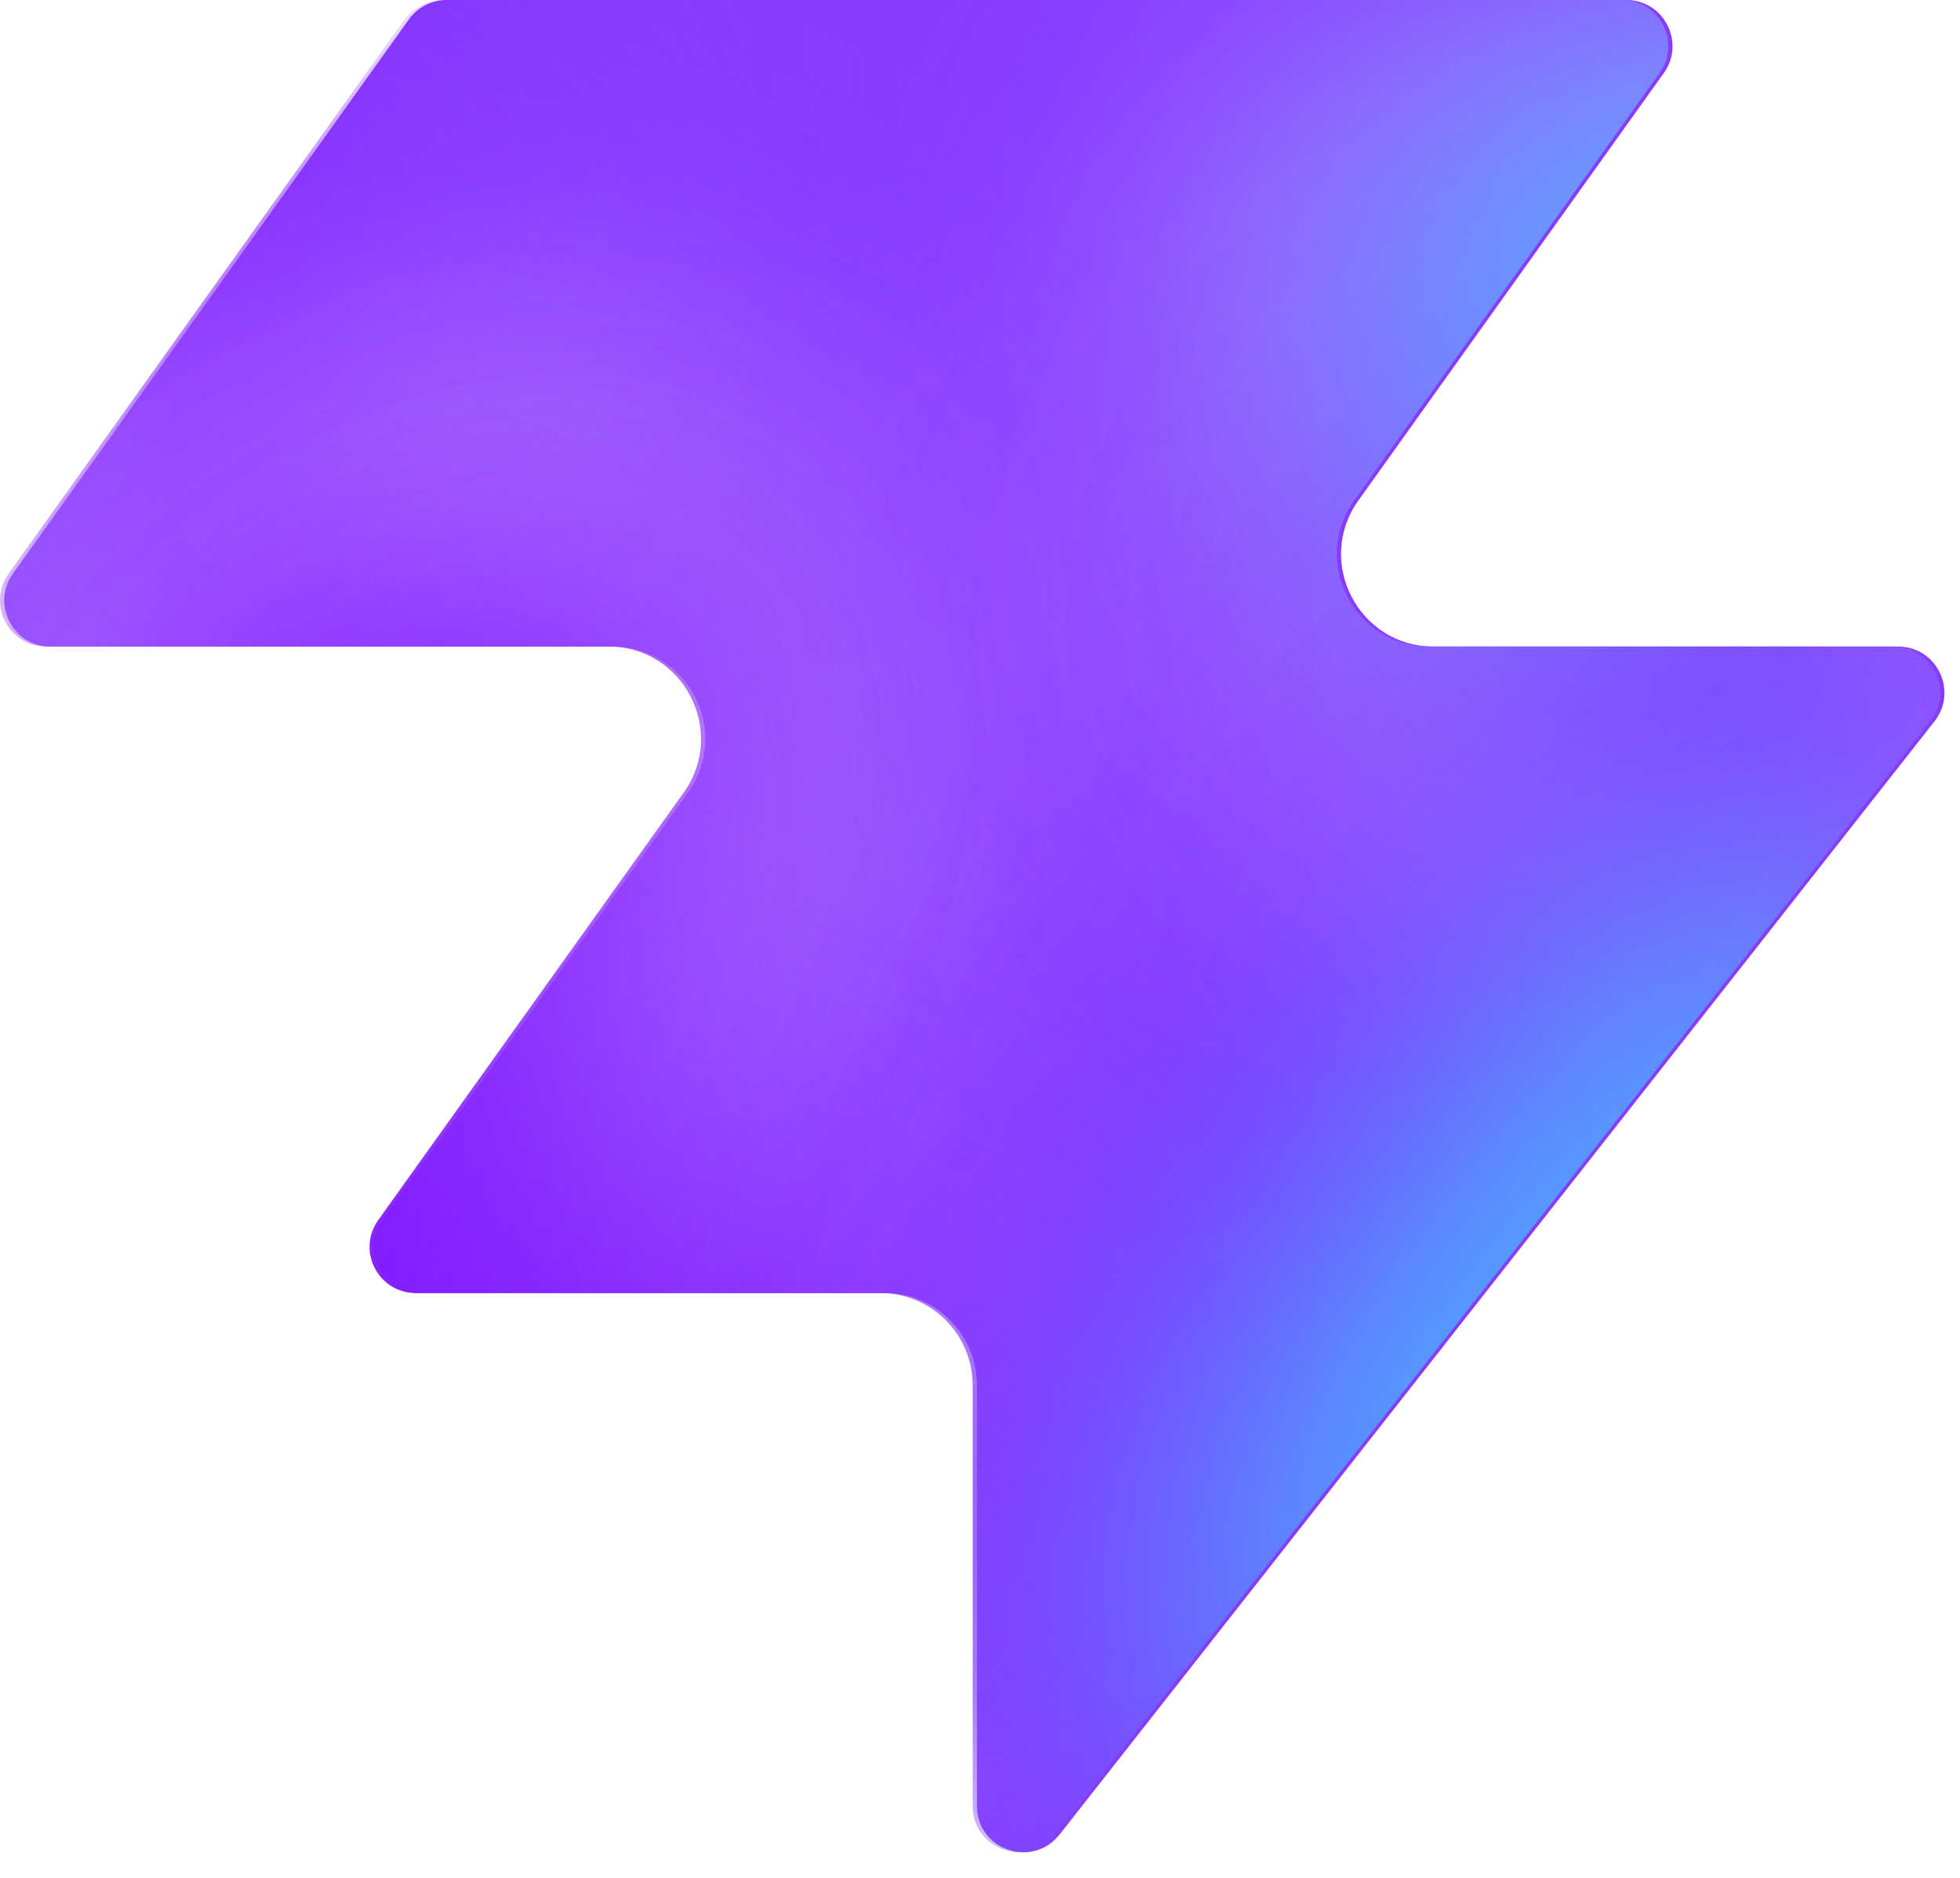
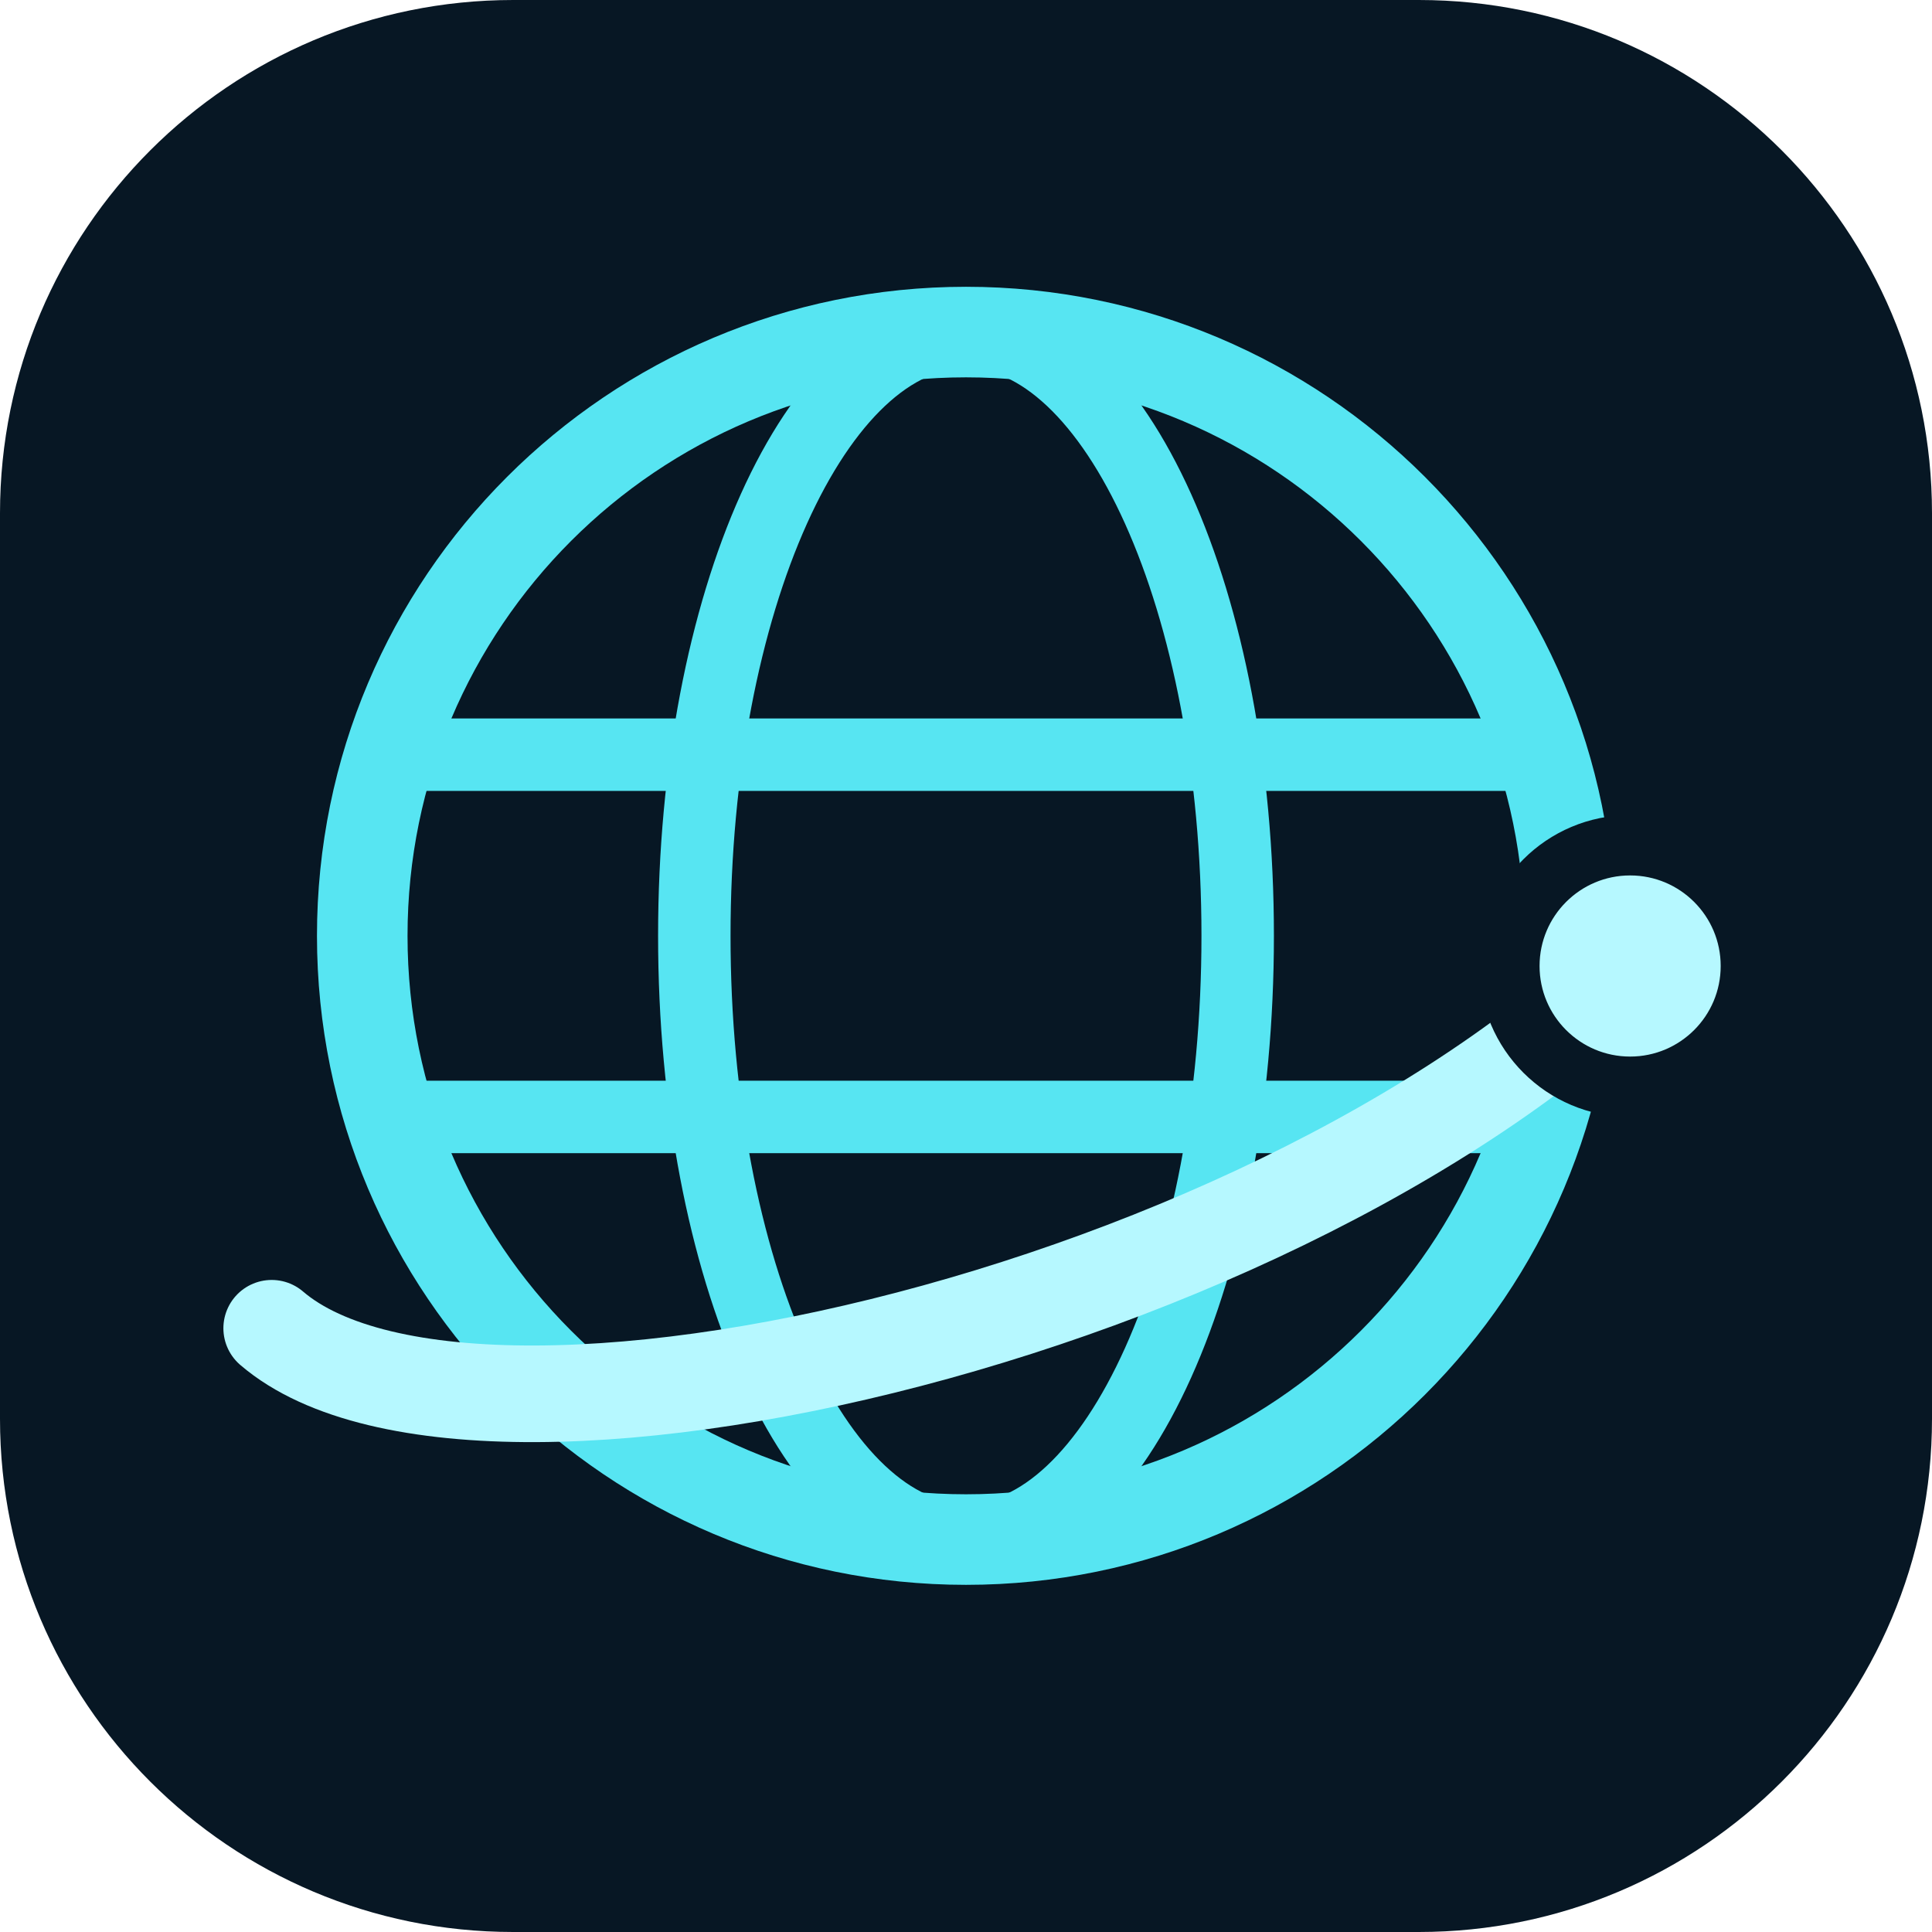
- <svg xmlns="http://www.w3.org/2000/svg" width="48" height="46" fill="none" viewBox="0 0 48 46">
-   <path fill="#863bff" d="M25.946 44.938c-.664.845-2.021.375-2.021-.698V33.937a2.26 2.26 0 0 0-2.262-2.262H10.287c-.92 0-1.456-1.04-.92-1.788l7.48-10.471c1.07-1.497 0-3.578-1.842-3.578H1.237c-.92 0-1.456-1.04-.92-1.788L10.013.474c.214-.297.556-.474.92-.474h28.894c.92 0 1.456 1.04.92 1.788l-7.48 10.471c-1.07 1.498 0 3.579 1.842 3.579h11.377c.943 0 1.473 1.088.89 1.83L25.947 44.94z" style="fill:#863bff;fill:color(display-p3 .525 .23 1);fill-opacity:1" />
-   <mask id="a" width="48" height="46" x="0" y="0" maskUnits="userSpaceOnUse" style="mask-type:alpha">
-     <path fill="#000" d="M25.842 44.938c-.664.844-2.021.375-2.021-.698V33.937a2.26 2.26 0 0 0-2.262-2.262H10.183c-.92 0-1.456-1.04-.92-1.788l7.48-10.471c1.07-1.498 0-3.579-1.842-3.579H1.133c-.92 0-1.456-1.04-.92-1.787L9.91.473c.214-.297.556-.474.92-.474h28.894c.92 0 1.456 1.04.92 1.788l-7.48 10.471c-1.07 1.498 0 3.578 1.842 3.578h11.377c.943 0 1.473 1.088.89 1.832L25.843 44.94z" style="fill:#000;fill-opacity:1" />
-   </mask>
-   <g mask="url(#a)">
-     <g filter="url(#b)">
-       <ellipse cx="5.508" cy="14.704" fill="#ede6ff" rx="5.508" ry="14.704" style="fill:#ede6ff;fill:color(display-p3 .927 .903 1);fill-opacity:1" transform="matrix(.00324 1 1 -.00324 -4.47 31.516)" />
-     </g>
-     <g filter="url(#c)">
-       <ellipse cx="10.399" cy="29.851" fill="#ede6ff" rx="10.399" ry="29.851" style="fill:#ede6ff;fill:color(display-p3 .927 .903 1);fill-opacity:1" transform="matrix(.00324 1 1 -.00324 -39.328 7.883)" />
-     </g>
-     <g filter="url(#d)">
-       <ellipse cx="5.508" cy="30.487" fill="#7e14ff" rx="5.508" ry="30.487" style="fill:#7e14ff;fill:color(display-p3 .492 .077 1);fill-opacity:1" transform="rotate(89.814 -25.913 -14.639)scale(1 -1)" />
-     </g>
-     <g filter="url(#e)">
-       <ellipse cx="5.508" cy="30.599" fill="#7e14ff" rx="5.508" ry="30.599" style="fill:#7e14ff;fill:color(display-p3 .492 .077 1);fill-opacity:1" transform="rotate(89.814 -32.644 -3.334)scale(1 -1)" />
-     </g>
-     <g filter="url(#f)">
-       <ellipse cx="5.508" cy="30.599" fill="#7e14ff" rx="5.508" ry="30.599" style="fill:#7e14ff;fill:color(display-p3 .492 .077 1);fill-opacity:1" transform="matrix(.00324 1 1 -.00324 -34.34 30.47)" />
-     </g>
-     <g filter="url(#g)">
-       <ellipse cx="14.072" cy="22.078" fill="#ede6ff" rx="14.072" ry="22.078" style="fill:#ede6ff;fill:color(display-p3 .927 .903 1);fill-opacity:1" transform="rotate(93.35 24.506 48.493)scale(-1 1)" />
-     </g>
-     <g filter="url(#h)">
-       <ellipse cx="3.47" cy="21.501" fill="#7e14ff" rx="3.47" ry="21.501" style="fill:#7e14ff;fill:color(display-p3 .492 .077 1);fill-opacity:1" transform="rotate(89.009 28.708 47.59)scale(-1 1)" />
-     </g>
-     <g filter="url(#i)">
-       <ellipse cx="3.47" cy="21.501" fill="#7e14ff" rx="3.47" ry="21.501" style="fill:#7e14ff;fill:color(display-p3 .492 .077 1);fill-opacity:1" transform="rotate(89.009 28.708 47.59)scale(-1 1)" />
-     </g>
-     <g filter="url(#j)">
-       <ellipse cx=".387" cy="8.972" fill="#7e14ff" rx="4.407" ry="29.108" style="fill:#7e14ff;fill:color(display-p3 .492 .077 1);fill-opacity:1" transform="rotate(39.51 .387 8.972)" />
-     </g>
-     <g filter="url(#k)">
-       <ellipse cx="47.523" cy="-6.092" fill="#7e14ff" rx="4.407" ry="29.108" style="fill:#7e14ff;fill:color(display-p3 .492 .077 1);fill-opacity:1" transform="rotate(37.892 47.523 -6.092)" />
-     </g>
-     <g filter="url(#l)">
-       <ellipse cx="41.412" cy="6.333" fill="#47bfff" rx="5.971" ry="9.665" style="fill:#47bfff;fill:color(display-p3 .28 .748 1);fill-opacity:1" transform="rotate(37.892 41.412 6.333)" />
-     </g>
-     <g filter="url(#m)">
-       <ellipse cx="-1.879" cy="38.332" fill="#7e14ff" rx="4.407" ry="29.108" style="fill:#7e14ff;fill:color(display-p3 .492 .077 1);fill-opacity:1" transform="rotate(37.892 -1.88 38.332)" />
-     </g>
-     <g filter="url(#n)">
-       <ellipse cx="-1.879" cy="38.332" fill="#7e14ff" rx="4.407" ry="29.108" style="fill:#7e14ff;fill:color(display-p3 .492 .077 1);fill-opacity:1" transform="rotate(37.892 -1.88 38.332)" />
-     </g>
-     <g filter="url(#o)">
-       <ellipse cx="35.651" cy="29.907" fill="#7e14ff" rx="4.407" ry="29.108" style="fill:#7e14ff;fill:color(display-p3 .492 .077 1);fill-opacity:1" transform="rotate(37.892 35.651 29.907)" />
-     </g>
-     <g filter="url(#p)">
-       <ellipse cx="38.418" cy="32.4" fill="#47bfff" rx="5.971" ry="15.297" style="fill:#47bfff;fill:color(display-p3 .28 .748 1);fill-opacity:1" transform="rotate(37.892 38.418 32.4)" />
-     </g>
-   </g>
-   <defs>
-     <filter id="b" width="60.045" height="41.654" x="-19.77" y="16.149" color-interpolation-filters="sRGB" filterUnits="userSpaceOnUse">
-       <feFlood flood-opacity="0" result="BackgroundImageFix" />
-       <feBlend in="SourceGraphic" in2="BackgroundImageFix" result="shape" />
-       <feGaussianBlur result="effect1_foregroundBlur_2002_17158" stdDeviation="7.659" />
-     </filter>
-     <filter id="c" width="90.34" height="51.437" x="-54.613" y="-7.533" color-interpolation-filters="sRGB" filterUnits="userSpaceOnUse">
-       <feFlood flood-opacity="0" result="BackgroundImageFix" />
-       <feBlend in="SourceGraphic" in2="BackgroundImageFix" result="shape" />
-       <feGaussianBlur result="effect1_foregroundBlur_2002_17158" stdDeviation="7.659" />
-     </filter>
-     <filter id="d" width="79.355" height="29.4" x="-49.64" y="2.03" color-interpolation-filters="sRGB" filterUnits="userSpaceOnUse">
-       <feFlood flood-opacity="0" result="BackgroundImageFix" />
-       <feBlend in="SourceGraphic" in2="BackgroundImageFix" result="shape" />
-       <feGaussianBlur result="effect1_foregroundBlur_2002_17158" stdDeviation="4.596" />
-     </filter>
-     <filter id="e" width="79.579" height="29.4" x="-45.045" y="20.029" color-interpolation-filters="sRGB" filterUnits="userSpaceOnUse">
-       <feFlood flood-opacity="0" result="BackgroundImageFix" />
-       <feBlend in="SourceGraphic" in2="BackgroundImageFix" result="shape" />
-       <feGaussianBlur result="effect1_foregroundBlur_2002_17158" stdDeviation="4.596" />
-     </filter>
-     <filter id="f" width="79.579" height="29.4" x="-43.513" y="21.178" color-interpolation-filters="sRGB" filterUnits="userSpaceOnUse">
-       <feFlood flood-opacity="0" result="BackgroundImageFix" />
-       <feBlend in="SourceGraphic" in2="BackgroundImageFix" result="shape" />
-       <feGaussianBlur result="effect1_foregroundBlur_2002_17158" stdDeviation="4.596" />
-     </filter>
-     <filter id="g" width="74.749" height="58.852" x="15.756" y="-17.901" color-interpolation-filters="sRGB" filterUnits="userSpaceOnUse">
-       <feFlood flood-opacity="0" result="BackgroundImageFix" />
-       <feBlend in="SourceGraphic" in2="BackgroundImageFix" result="shape" />
-       <feGaussianBlur result="effect1_foregroundBlur_2002_17158" stdDeviation="7.659" />
-     </filter>
-     <filter id="h" width="61.377" height="25.362" x="23.548" y="2.284" color-interpolation-filters="sRGB" filterUnits="userSpaceOnUse">
-       <feFlood flood-opacity="0" result="BackgroundImageFix" />
-       <feBlend in="SourceGraphic" in2="BackgroundImageFix" result="shape" />
-       <feGaussianBlur result="effect1_foregroundBlur_2002_17158" stdDeviation="4.596" />
-     </filter>
-     <filter id="i" width="61.377" height="25.362" x="23.548" y="2.284" color-interpolation-filters="sRGB" filterUnits="userSpaceOnUse">
-       <feFlood flood-opacity="0" result="BackgroundImageFix" />
-       <feBlend in="SourceGraphic" in2="BackgroundImageFix" result="shape" />
-       <feGaussianBlur result="effect1_foregroundBlur_2002_17158" stdDeviation="4.596" />
-     </filter>
-     <filter id="j" width="56.045" height="63.649" x="-27.636" y="-22.853" color-interpolation-filters="sRGB" filterUnits="userSpaceOnUse">
-       <feFlood flood-opacity="0" result="BackgroundImageFix" />
-       <feBlend in="SourceGraphic" in2="BackgroundImageFix" result="shape" />
-       <feGaussianBlur result="effect1_foregroundBlur_2002_17158" stdDeviation="4.596" />
-     </filter>
-     <filter id="k" width="54.814" height="64.646" x="20.116" y="-38.415" color-interpolation-filters="sRGB" filterUnits="userSpaceOnUse">
-       <feFlood flood-opacity="0" result="BackgroundImageFix" />
-       <feBlend in="SourceGraphic" in2="BackgroundImageFix" result="shape" />
-       <feGaussianBlur result="effect1_foregroundBlur_2002_17158" stdDeviation="4.596" />
-     </filter>
-     <filter id="l" width="33.541" height="35.313" x="24.641" y="-11.323" color-interpolation-filters="sRGB" filterUnits="userSpaceOnUse">
-       <feFlood flood-opacity="0" result="BackgroundImageFix" />
-       <feBlend in="SourceGraphic" in2="BackgroundImageFix" result="shape" />
-       <feGaussianBlur result="effect1_foregroundBlur_2002_17158" stdDeviation="4.596" />
-     </filter>
-     <filter id="m" width="54.814" height="64.646" x="-29.286" y="6.009" color-interpolation-filters="sRGB" filterUnits="userSpaceOnUse">
-       <feFlood flood-opacity="0" result="BackgroundImageFix" />
-       <feBlend in="SourceGraphic" in2="BackgroundImageFix" result="shape" />
-       <feGaussianBlur result="effect1_foregroundBlur_2002_17158" stdDeviation="4.596" />
-     </filter>
-     <filter id="n" width="54.814" height="64.646" x="-29.286" y="6.009" color-interpolation-filters="sRGB" filterUnits="userSpaceOnUse">
-       <feFlood flood-opacity="0" result="BackgroundImageFix" />
-       <feBlend in="SourceGraphic" in2="BackgroundImageFix" result="shape" />
-       <feGaussianBlur result="effect1_foregroundBlur_2002_17158" stdDeviation="4.596" />
-     </filter>
-     <filter id="o" width="54.814" height="64.646" x="8.244" y="-2.416" color-interpolation-filters="sRGB" filterUnits="userSpaceOnUse">
-       <feFlood flood-opacity="0" result="BackgroundImageFix" />
-       <feBlend in="SourceGraphic" in2="BackgroundImageFix" result="shape" />
-       <feGaussianBlur result="effect1_foregroundBlur_2002_17158" stdDeviation="4.596" />
-     </filter>
-     <filter id="p" width="39.409" height="43.623" x="18.713" y="10.588" color-interpolation-filters="sRGB" filterUnits="userSpaceOnUse">
-       <feFlood flood-opacity="0" result="BackgroundImageFix" />
-       <feBlend in="SourceGraphic" in2="BackgroundImageFix" result="shape" />
-       <feGaussianBlur result="effect1_foregroundBlur_2002_17158" stdDeviation="4.596" />
-     </filter>
-   </defs>
+ <svg xmlns="http://www.w3.org/2000/svg" viewBox="0 0 64 64" fill="none">
+   <rect width="64" height="64" rx="17" fill="#071724" />
+   <circle cx="32" cy="31" r="20" stroke="#57E5F2" stroke-width="3" />
+   <ellipse cx="32" cy="31" rx="9" ry="20" stroke="#57E5F2" stroke-width="2.4" />
+   <path d="M13 25h38M13 37h38" stroke="#57E5F2" stroke-width="2.4" />
+   <path d="M9 44c7 6 36-1 47-14" stroke="#B6F8FF" stroke-width="3.2" stroke-linecap="round" />
+   <circle cx="54" cy="32" r="4" fill="#B6F8FF" stroke="#071724" stroke-width="2" />
</svg>
